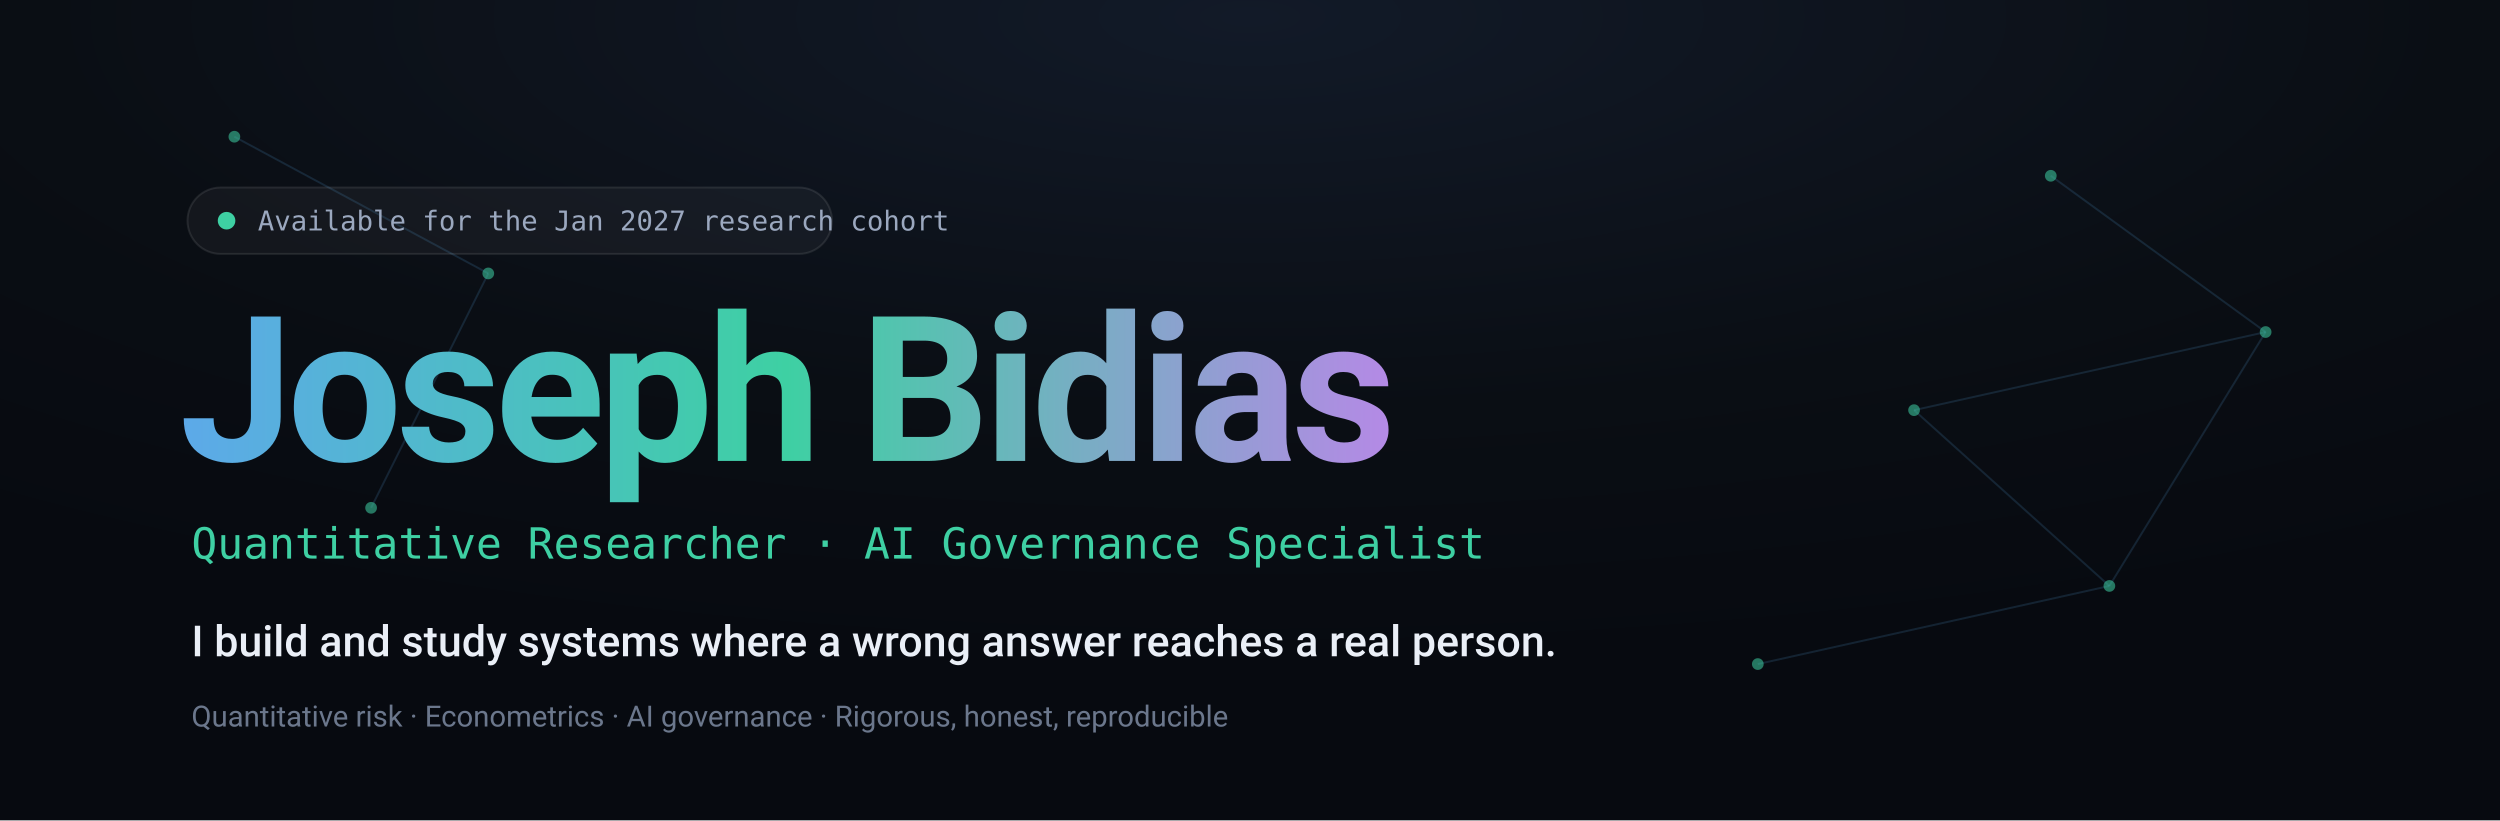
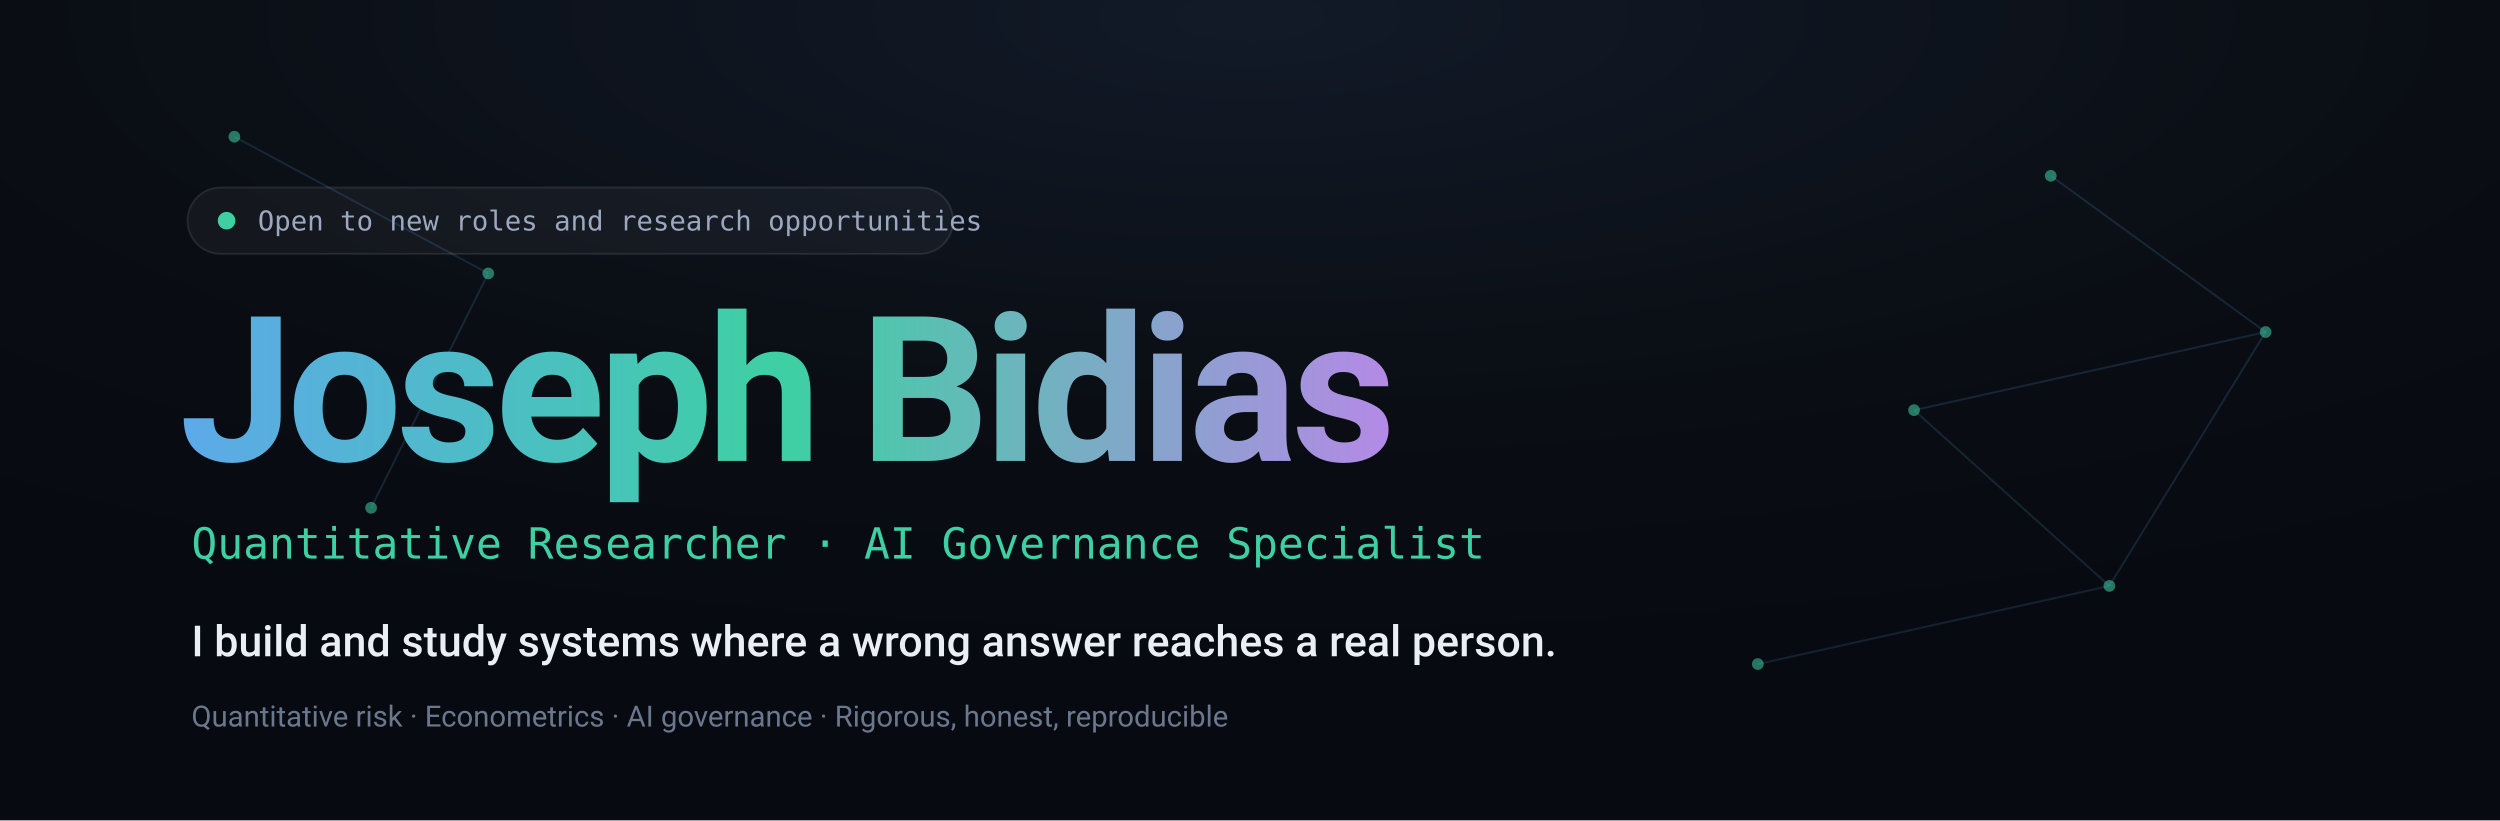
<svg xmlns="http://www.w3.org/2000/svg" width="1280" height="420" viewBox="0 0 1280 420" font-family="'Segoe UI',Roboto,Helvetica,Arial,sans-serif">
  <defs>
    <linearGradient id="g" x1="0" y1="0" x2="1" y2="0">
      <stop offset="0" stop-color="#5DA9E9" />
      <stop offset="0.5" stop-color="#3ED0A3" />
      <stop offset="1" stop-color="#B589E6" />
    </linearGradient>
    <radialGradient id="bgr" cx="50%" cy="2%" r="80%">
      <stop offset="0" stop-color="#121A28" />
      <stop offset="60%" stop-color="#0A0E14" />
      <stop offset="100%" stop-color="#070A10" />
    </radialGradient>
  </defs>
  <rect width="1280" height="420" fill="url(#bgr)" />
  <g stroke="#5DA9E9" stroke-opacity="0.16" stroke-width="1">
    <line x1="120" y1="70" x2="250" y2="140" />
    <line x1="250" y1="140" x2="190" y2="260" />
    <line x1="1050" y1="90" x2="1160" y2="170" />
    <line x1="1160" y1="170" x2="1080" y2="300" />
    <line x1="1080" y1="300" x2="980" y2="210" />
    <line x1="980" y1="210" x2="1160" y2="170" />
    <line x1="900" y1="340" x2="1080" y2="300" />
  </g>
  <g fill="#3ED0A3" fill-opacity="0.55">
    <circle cx="120" cy="70" r="3" />
    <circle cx="250" cy="140" r="3" />
    <circle cx="190" cy="260" r="3" />
    <circle cx="1050" cy="90" r="3" />
    <circle cx="1160" cy="170" r="3" />
    <circle cx="1080" cy="300" r="3" />
    <circle cx="980" cy="210" r="3" />
    <circle cx="900" cy="340" r="3" />
  </g>
  <g transform="translate(96,96)">
-     <rect x="0" y="0" width="330" height="34" rx="17" fill="#FFFFFF" fill-opacity="0.04" stroke="#FFFFFF" stroke-opacity="0.09" />
+     <rect x="0" y="0" width="392" height="34" rx="17" fill="#FFFFFF" fill-opacity="0.04" stroke="#FFFFFF" stroke-opacity="0.09" />
    <circle cx="20" cy="17" r="4.5" fill="#3ED0A3" />
-     <text x="36" y="22" fill="#9BA8BF" font-size="14" font-family="'JetBrains Mono',monospace">Available for the Jan 2027 research cohort</text>
+     <text x="36" y="22" fill="#9BA8BF" font-size="14" font-family="'JetBrains Mono',monospace">Open to new roles and research opportunities</text>
  </g>
  <text x="92" y="236" fill="url(#g)" font-size="104" font-weight="700" letter-spacing="-3">Joseph Bidias</text>
  <text x="98" y="286" fill="#3ED0A3" font-size="22" font-family="'JetBrains Mono',monospace">Quantitative Researcher · AI Governance Specialist</text>
  <text x="98" y="336" fill="#EAEFF7" font-size="22" font-weight="500">I build and study systems where a wrong answer reaches a real person.</text>
  <text x="98" y="372" fill="#6B778C" font-size="15">Quantitative risk · Econometrics · AI governance · Rigorous, honest, reproducible</text>
</svg>
